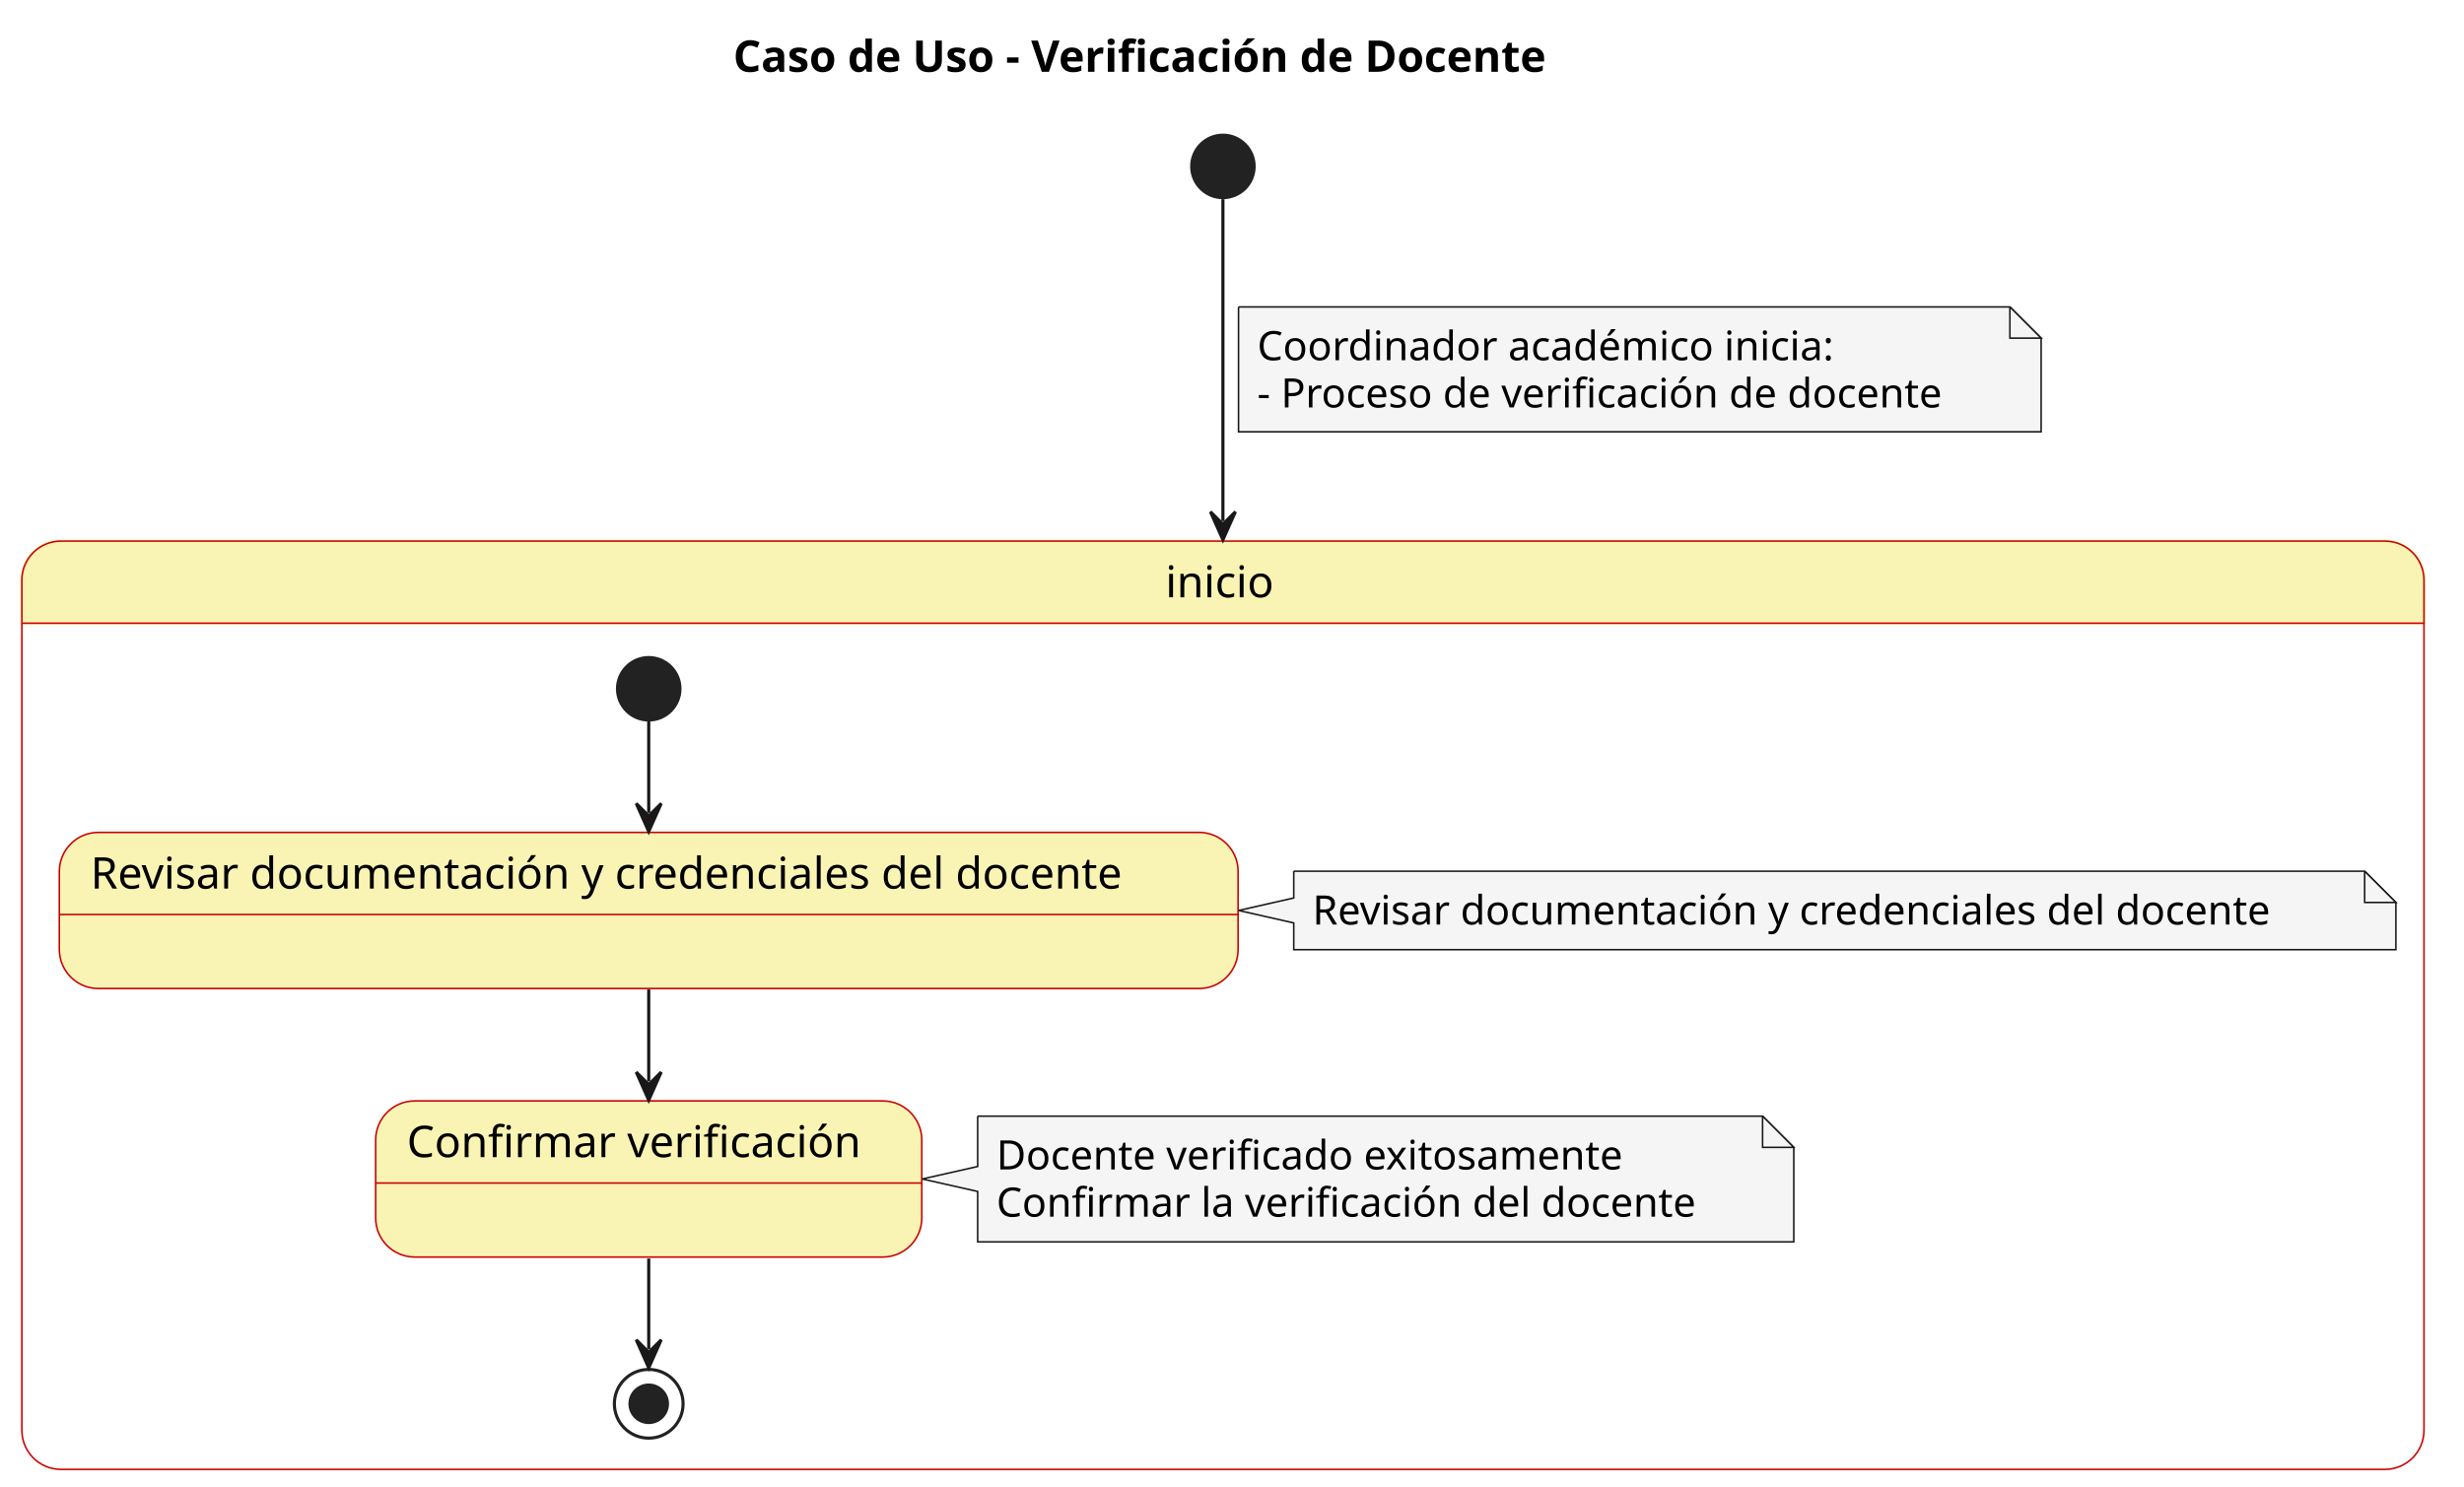
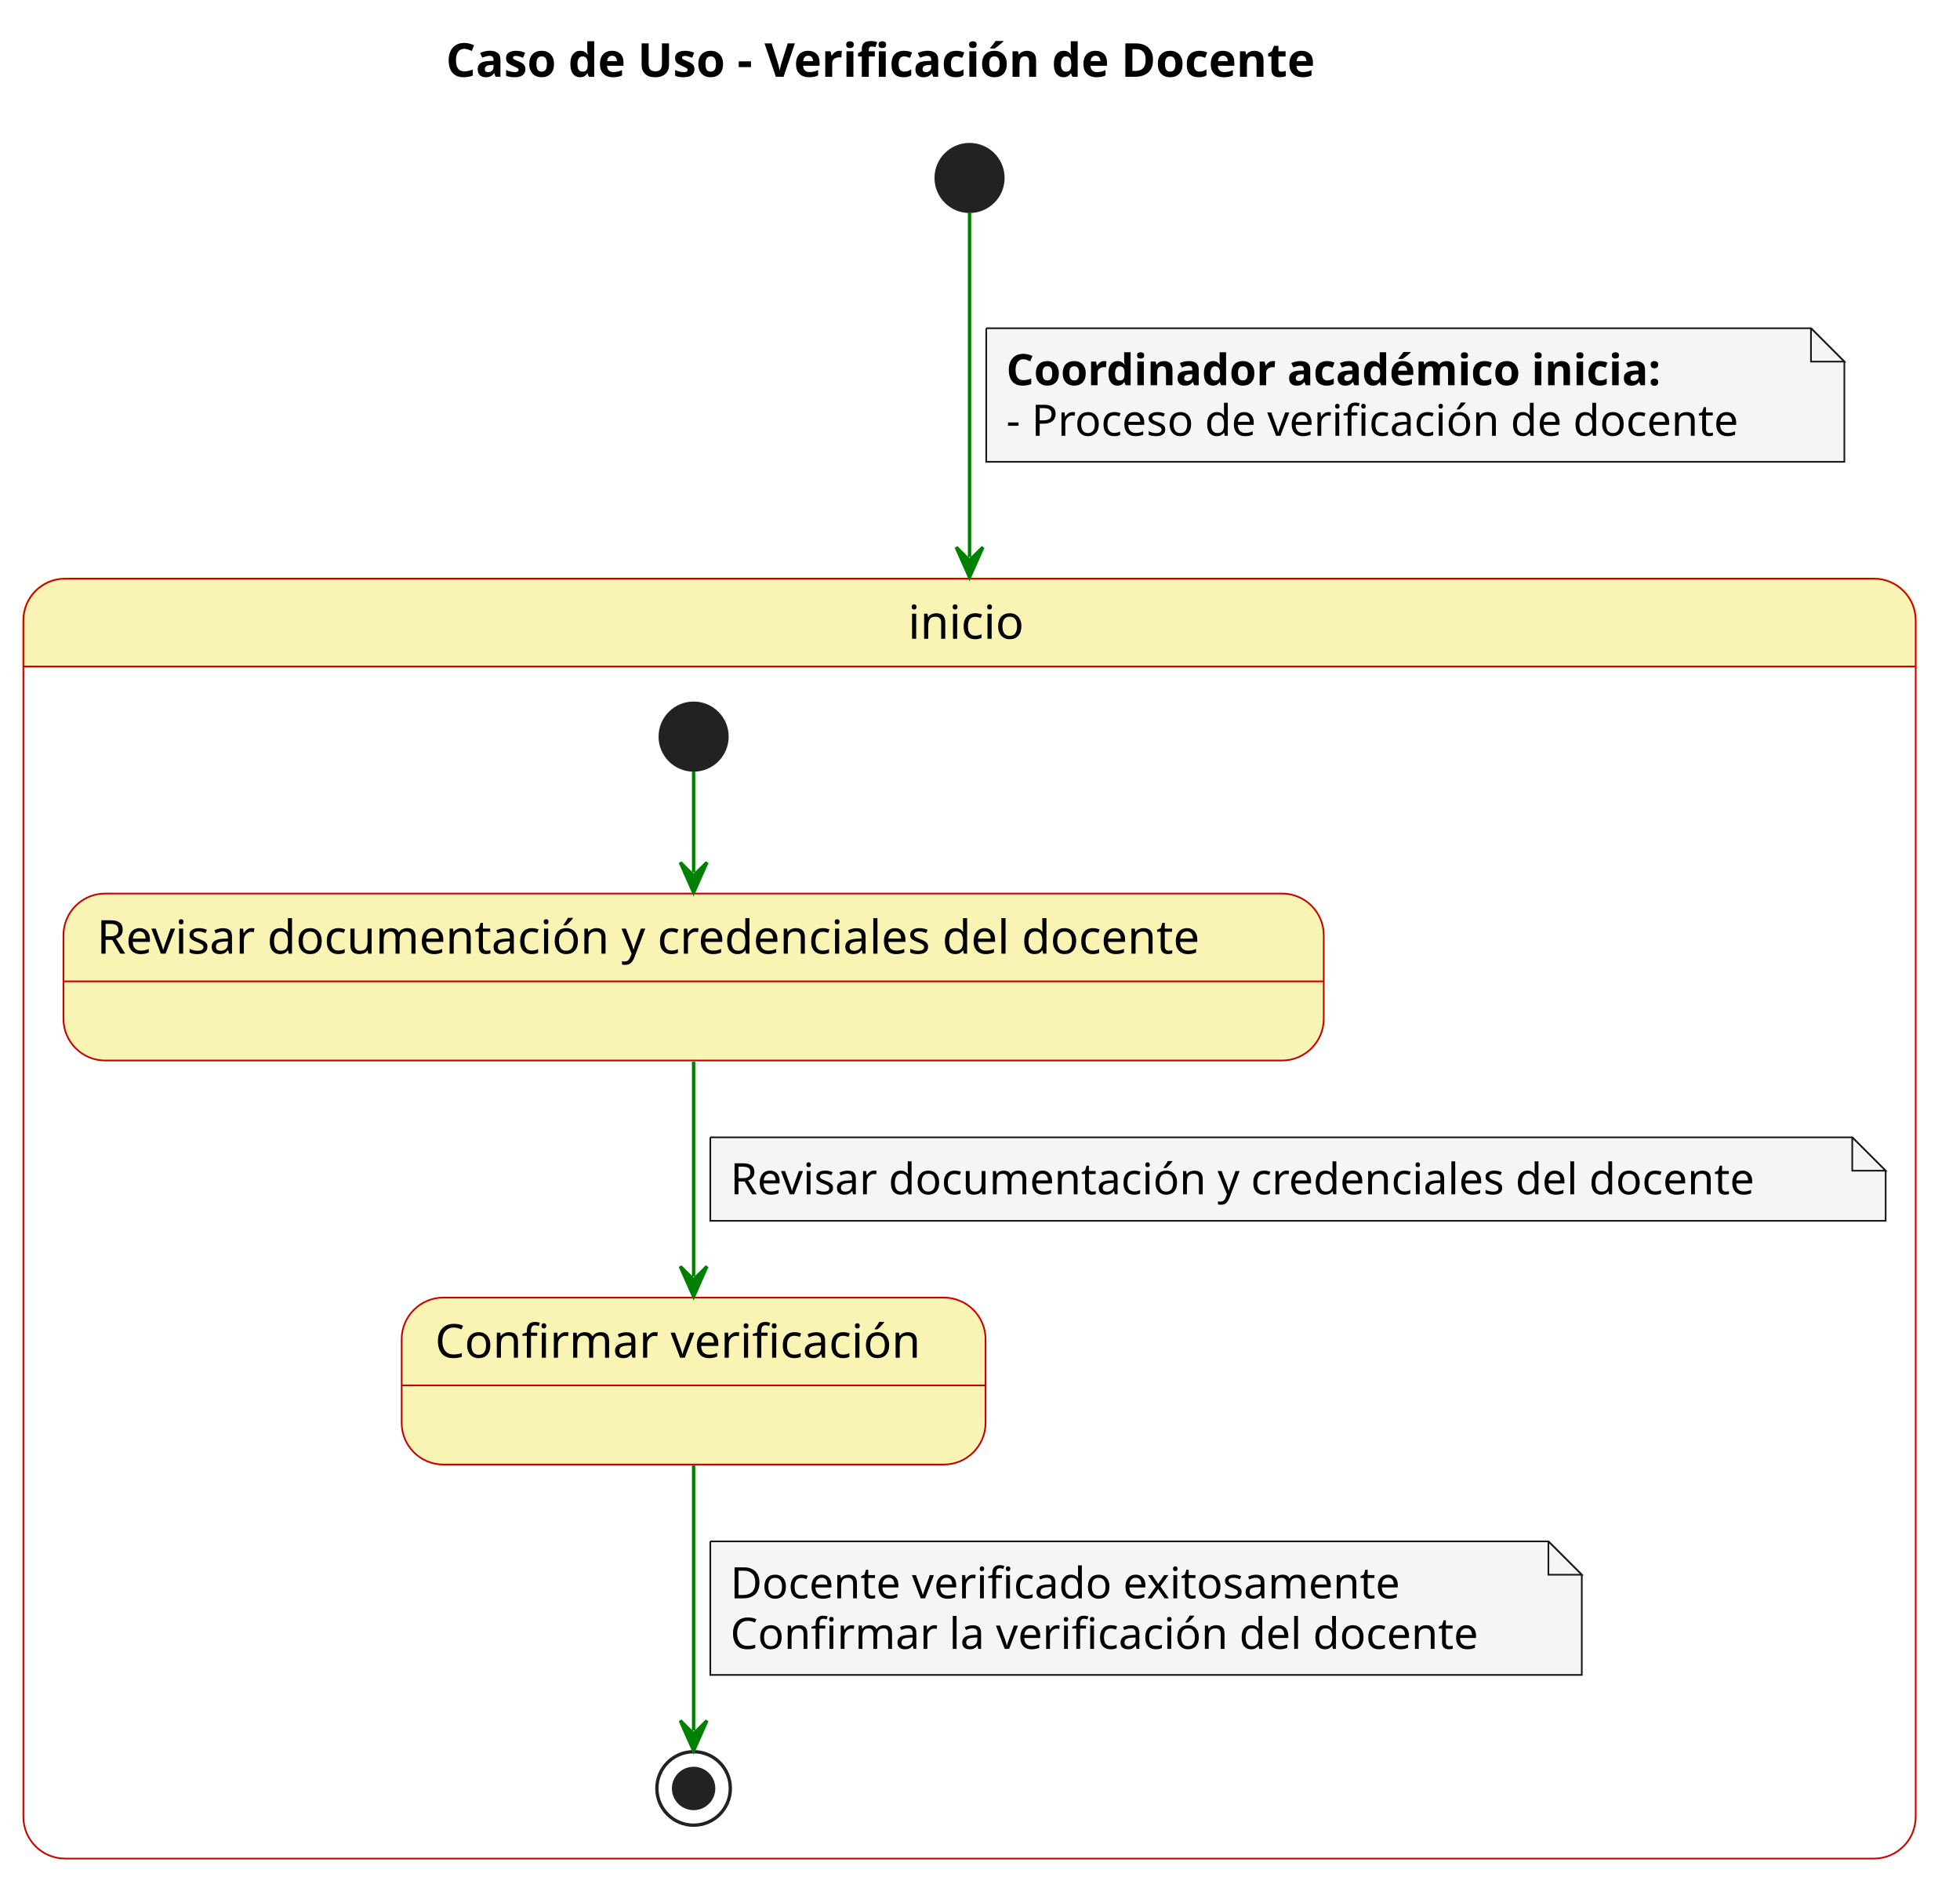
- <svg xmlns="http://www.w3.org/2000/svg" contentStyleType="text/css" height="476px" preserveAspectRatio="none" style="width:789px;height:476px;background:#FFFFFF;" version="1.1" viewBox="0 0 789 476" width="789px" zoomAndPan="magnify">
+ <svg xmlns="http://www.w3.org/2000/svg" contentStyleType="text/css" height="562px" preserveAspectRatio="none" style="width:587px;height:562px;background:#FFFFFF;" version="1.1" viewBox="0 0 587 562" width="587px" zoomAndPan="magnify">
  <defs />
  <g>
-     <text fill="#000000" font-family="sans-serif" font-size="14" font-weight="bold" lengthAdjust="spacing" textLength="299.619" x="234.785" y="22.995">Caso de Uso - Verificación de Docente</text>
-     <ellipse cx="391.59" cy="53.297" fill="#222222" rx="10" ry="10" style="stroke:#222222;stroke-width:1.0;" />
-     <path d="M19.5,173.297 L763.689,173.297 A12.5,12.5 0 0 1 776.189,185.797 L776.189,199.594 L7,199.594 L7,185.797 A12.5,12.5 0 0 1 19.5,173.297 " fill="#FAF4B4" style="stroke:#FAF4B4;stroke-width:1.0;" />
-     <rect fill="none" height="297.297" rx="12.5" ry="12.5" style="stroke:#C90000;stroke-width:0.5;" width="769.189" x="7" y="173.297" />
-     <line style="stroke:#C90000;stroke-width:0.5;" x1="7" x2="776.189" y1="199.594" y2="199.594" />
-     <text fill="#000000" font-family="sans-serif" font-size="14" lengthAdjust="spacing" textLength="36.805" x="373.192" y="191.292">inicio</text>
+     <text fill="#000000" font-family="sans-serif" font-size="14" font-weight="bold" lengthAdjust="spacing" textLength="299.619" x="133.555" y="22.995">Caso de Uso - Verificación de Docente</text>
+     <ellipse cx="290.37" cy="53.297" fill="#222222" rx="10" ry="10" style="stroke:#222222;stroke-width:1.0;" />
+     <path d="M19.5,173.297 L561.23,173.297 A12.5,12.5 0 0 1 573.73,185.797 L573.73,199.594 L7,199.594 L7,185.797 A12.5,12.5 0 0 1 19.5,173.297 " fill="#FAF4B4" style="stroke:#FAF4B4;stroke-width:1.0;" />
+     <rect fill="none" height="383.297" rx="12.5" ry="12.5" style="stroke:#C90000;stroke-width:0.5;" width="566.73" x="7" y="173.297" />
+     <line style="stroke:#C90000;stroke-width:0.5;" x1="7" x2="573.73" y1="199.594" y2="199.594" />
+     <text fill="#000000" font-family="sans-serif" font-size="14" lengthAdjust="spacing" textLength="36.805" x="271.963" y="191.292">inicio</text>
+     <g id="inicio.state1">
+       <rect fill="#FAF4B4" height="50" rx="12.5" ry="12.5" style="stroke:#C90000;stroke-width:0.5;" width="377.451" x="19" y="267.594" />
+       <line style="stroke:#C90000;stroke-width:0.5;" x1="19" x2="396.451" y1="293.891" y2="293.891" />
+       <text fill="#000000" font-family="sans-serif" font-size="14" lengthAdjust="spacing" textLength="357.451" x="29" y="285.589">Revisar documentación y credenciales del docente</text>
+     </g>
+     <g id="inicio.state2">
+       <rect fill="#FAF4B4" height="50" rx="12.5" ry="12.5" style="stroke:#C90000;stroke-width:0.5;" width="174.875" x="120.29" y="388.594" />
+       <line style="stroke:#C90000;stroke-width:0.5;" x1="120.29" x2="295.165" y1="414.891" y2="414.891" />
+       <text fill="#000000" font-family="sans-serif" font-size="14" lengthAdjust="spacing" textLength="154.875" x="130.29" y="406.589">Confirmar verificación</text>
+     </g>
    <ellipse cx="207.73" cy="220.594" fill="#222222" rx="10" ry="10" style="stroke:#222222;stroke-width:1.0;" />
-     <g id="inicio.revisar_documentacion">
-       <rect fill="#FAF4B4" height="50" rx="12.5" ry="12.5" style="stroke:#C90000;stroke-width:0.5;" width="377.451" x="19" y="266.594" />
-       <line style="stroke:#C90000;stroke-width:0.5;" x1="19" x2="396.451" y1="292.891" y2="292.891" />
-       <text fill="#000000" font-family="sans-serif" font-size="14" lengthAdjust="spacing" textLength="357.451" x="29" y="284.589">Revisar documentación y credenciales del docente</text>
+     <ellipse cx="207.73" cy="535.594" fill="none" rx="11" ry="11" style="stroke:#222222;stroke-width:1.0;" />
+     <ellipse cx="207.73" cy="535.594" fill="#222222" rx="6" ry="6" style="stroke:#222222;stroke-width:1.0;" />
+     <g id="link_*start*inicio_state1">
+       <path d="M207.73,231.034 C207.73,240.294 207.73,248.784 207.73,261.274 " fill="none" id="*start*inicio-to-state1" style="stroke:#008000;stroke-width:1.0;" />
+       <polygon fill="#008000" points="207.73,267.274,211.73,258.274,207.73,262.274,203.73,258.274,207.73,267.274" style="stroke:#008000;stroke-width:1.0;" />
    </g>
-     <g id="inicio.confirmar_verificacion">
-       <rect fill="#FAF4B4" height="50" rx="12.5" ry="12.5" style="stroke:#C90000;stroke-width:0.5;" width="174.875" x="120.29" y="352.594" />
-       <line style="stroke:#C90000;stroke-width:0.5;" x1="120.29" x2="295.165" y1="378.891" y2="378.891" />
-       <text fill="#000000" font-family="sans-serif" font-size="14" lengthAdjust="spacing" textLength="154.875" x="130.29" y="370.589">Confirmar verificación</text>
+     <g id="link_state1_state2">
+       <path d="M207.73,317.964 C207.73,338.494 207.73,361.734 207.73,382.254 " fill="none" id="state1-to-state2" style="stroke:#008000;stroke-width:1.0;" />
+       <polygon fill="#008000" points="207.73,388.254,211.73,379.254,207.73,383.254,203.73,379.254,207.73,388.254" style="stroke:#008000;stroke-width:1.0;" />
+       <path d="M212.73,340.594 L212.73,365.594 L564.73,365.594 L564.73,350.594 L554.73,340.594 L212.73,340.594 " fill="#F5F5F5" style="stroke:#181818;stroke-width:0.5;" />
+       <path d="M554.73,340.594 L554.73,350.594 L564.73,350.594 L554.73,340.594 " fill="#F5F5F5" style="stroke:#181818;stroke-width:0.5;" />
+       <text fill="#000000" font-family="sans-serif" font-size="13" lengthAdjust="spacing" textLength="331.919" x="218.73" y="357.661">Revisar documentación y credenciales del docente</text>
    </g>
-     <g id="elem_GMN10">
-       <path d="M414.27,279.024 L414.27,287.594 L396.61,291.594 L414.27,295.594 L414.27,304.157 A0,0 0 0 0 414.27,304.157 L767.189,304.157 A0,0 0 0 0 767.189,304.157 L767.189,289.024 L757.189,279.024 L414.27,279.024 A0,0 0 0 0 414.27,279.024 " fill="#F5F5F5" style="stroke:#181818;stroke-width:0.5;" />
-       <path d="M757.189,279.024 L757.189,289.024 L767.189,289.024 L757.189,279.024 " fill="#F5F5F5" style="stroke:#181818;stroke-width:0.5;" />
-       <text fill="#000000" font-family="sans-serif" font-size="13" lengthAdjust="spacing" textLength="331.919" x="420.27" y="296.091">Revisar documentación y credenciales del docente</text>
-     </g>
-     <ellipse cx="207.73" cy="449.594" fill="none" rx="11" ry="11" style="stroke:#222222;stroke-width:1.0;" />
-     <ellipse cx="207.73" cy="449.594" fill="#222222" rx="6" ry="6" style="stroke:#222222;stroke-width:1.0;" />
-     <g id="elem_GMN15">
-       <path d="M313.06,357.464 L313.06,373.594 L295.3,377.594 L313.06,381.594 L313.06,397.729 A0,0 0 0 0 313.06,397.729 L574.395,397.729 A0,0 0 0 0 574.395,397.729 L574.395,367.464 L564.395,357.464 L313.06,357.464 A0,0 0 0 0 313.06,357.464 " fill="#F5F5F5" style="stroke:#181818;stroke-width:0.5;" />
-       <path d="M564.395,357.464 L564.395,367.464 L574.395,367.464 L564.395,357.464 " fill="#F5F5F5" style="stroke:#181818;stroke-width:0.5;" />
-       <text fill="#000000" font-family="sans-serif" font-size="13" lengthAdjust="spacing" textLength="215.954" x="319.06" y="374.531">Docente verificado exitosamente</text>
-       <text fill="#000000" font-family="sans-serif" font-size="13" lengthAdjust="spacing" textLength="240.335" x="319.06" y="389.663">Confirmar la verificación del docente</text>
-     </g>
-     <g id="link_*start*inicio_revisar_documentacion">
-       <path d="M207.73,230.904 C207.73,239.944 207.73,248.084 207.73,260.324 " fill="none" id="*start*inicio-to-revisar_documentacion" style="stroke:#181818;stroke-width:1.0;" />
-       <polygon fill="#181818" points="207.73,266.324,211.73,257.324,207.73,261.324,203.73,257.324,207.73,266.324" style="stroke:#181818;stroke-width:1.0;" />
-     </g>
-     <g id="link_revisar_documentacion_confirmar_verificacion">
-       <path d="M207.73,316.894 C207.73,328.034 207.73,335.214 207.73,346.354 " fill="none" id="revisar_documentacion-to-confirmar_verificacion" style="stroke:#181818;stroke-width:1.0;" />
-       <polygon fill="#181818" points="207.73,352.354,211.73,343.354,207.73,347.354,203.73,343.354,207.73,352.354" style="stroke:#181818;stroke-width:1.0;" />
-     </g>
-     <g id="link_confirmar_verificacion_*end*inicio">
-       <path d="M207.73,403.074 C207.73,415.064 207.73,422.864 207.73,432.094 " fill="none" id="confirmar_verificacion-to-*end*inicio" style="stroke:#181818;stroke-width:1.0;" />
-       <polygon fill="#181818" points="207.73,438.094,211.73,429.094,207.73,433.094,203.73,429.094,207.73,438.094" style="stroke:#181818;stroke-width:1.0;" />
+     <g id="link_state2_*end*inicio">
+       <path d="M207.73,438.874 C207.73,465.044 207.73,499.444 207.73,518.274 " fill="none" id="state2-to-*end*inicio" style="stroke:#008000;stroke-width:1.0;" />
+       <polygon fill="#008000" points="207.73,524.274,211.73,515.274,207.73,519.274,203.73,515.274,207.73,524.274" style="stroke:#008000;stroke-width:1.0;" />
+       <path d="M212.73,461.594 L212.73,501.594 L473.73,501.594 L473.73,471.594 L463.73,461.594 L212.73,461.594 " fill="#F5F5F5" style="stroke:#181818;stroke-width:0.5;" />
+       <path d="M463.73,461.594 L463.73,471.594 L473.73,471.594 L463.73,461.594 " fill="#F5F5F5" style="stroke:#181818;stroke-width:0.5;" />
+       <text fill="#000000" font-family="sans-serif" font-size="13" lengthAdjust="spacing" textLength="215.954" x="218.73" y="478.661">Docente verificado exitosamente</text>
+       <text fill="#000000" font-family="sans-serif" font-size="13" lengthAdjust="spacing" textLength="240.335" x="218.73" y="493.793">Confirmar la verificación del docente</text>
    </g>
    <g id="link_*start*_inicio">
-       <path d="M391.59,63.787 C391.59,82.527 391.59,120.507 391.59,166.897 " fill="none" id="*start*-to-inicio" style="stroke:#181818;stroke-width:1.0;" />
-       <polygon fill="#181818" points="391.59,172.897,395.59,163.897,391.59,167.897,387.59,163.897,391.59,172.897" style="stroke:#181818;stroke-width:1.0;" />
-       <path d="M396.59,98.297 L396.59,138.297 L653.59,138.297 L653.59,108.297 L643.59,98.297 L396.59,98.297 " fill="#F5F5F5" style="stroke:#181818;stroke-width:0.5;" />
-       <path d="M643.59,98.297 L643.59,108.297 L653.59,108.297 L643.59,98.297 " fill="#F5F5F5" style="stroke:#181818;stroke-width:0.5;" />
-       <text fill="#000000" font-family="sans-serif" font-size="13" lengthAdjust="spacing" textLength="197.488" x="402.59" y="115.364">Coordinador académico inicia:</text>
-       <text fill="#000000" font-family="sans-serif" font-size="13" lengthAdjust="spacing" textLength="236.45" x="402.59" y="130.497">- Proceso de verificación de docente</text>
+       <path d="M290.37,63.567 C290.37,81.827 290.37,118.897 290.37,166.877 " fill="none" id="*start*-to-inicio" style="stroke:#008000;stroke-width:1.0;" />
+       <polygon fill="#008000" points="290.37,172.877,294.37,163.877,290.37,167.877,286.37,163.877,290.37,172.877" style="stroke:#008000;stroke-width:1.0;" />
+       <path d="M295.37,98.297 L295.37,138.297 L552.37,138.297 L552.37,108.297 L542.37,98.297 L295.37,98.297 " fill="#F5F5F5" style="stroke:#181818;stroke-width:0.5;" />
+       <path d="M542.37,98.297 L542.37,108.297 L552.37,108.297 L542.37,98.297 " fill="#F5F5F5" style="stroke:#181818;stroke-width:0.5;" />
+       <text fill="#000000" font-family="sans-serif" font-size="13" font-weight="bold" lengthAdjust="spacing" textLength="221.616" x="301.37" y="115.364">Coordinador académico inicia:</text>
+       <text fill="#000000" font-family="sans-serif" font-size="13" lengthAdjust="spacing" textLength="236.45" x="301.37" y="130.497">- Proceso de verificación de docente</text>
    </g>
  </g>
</svg>
